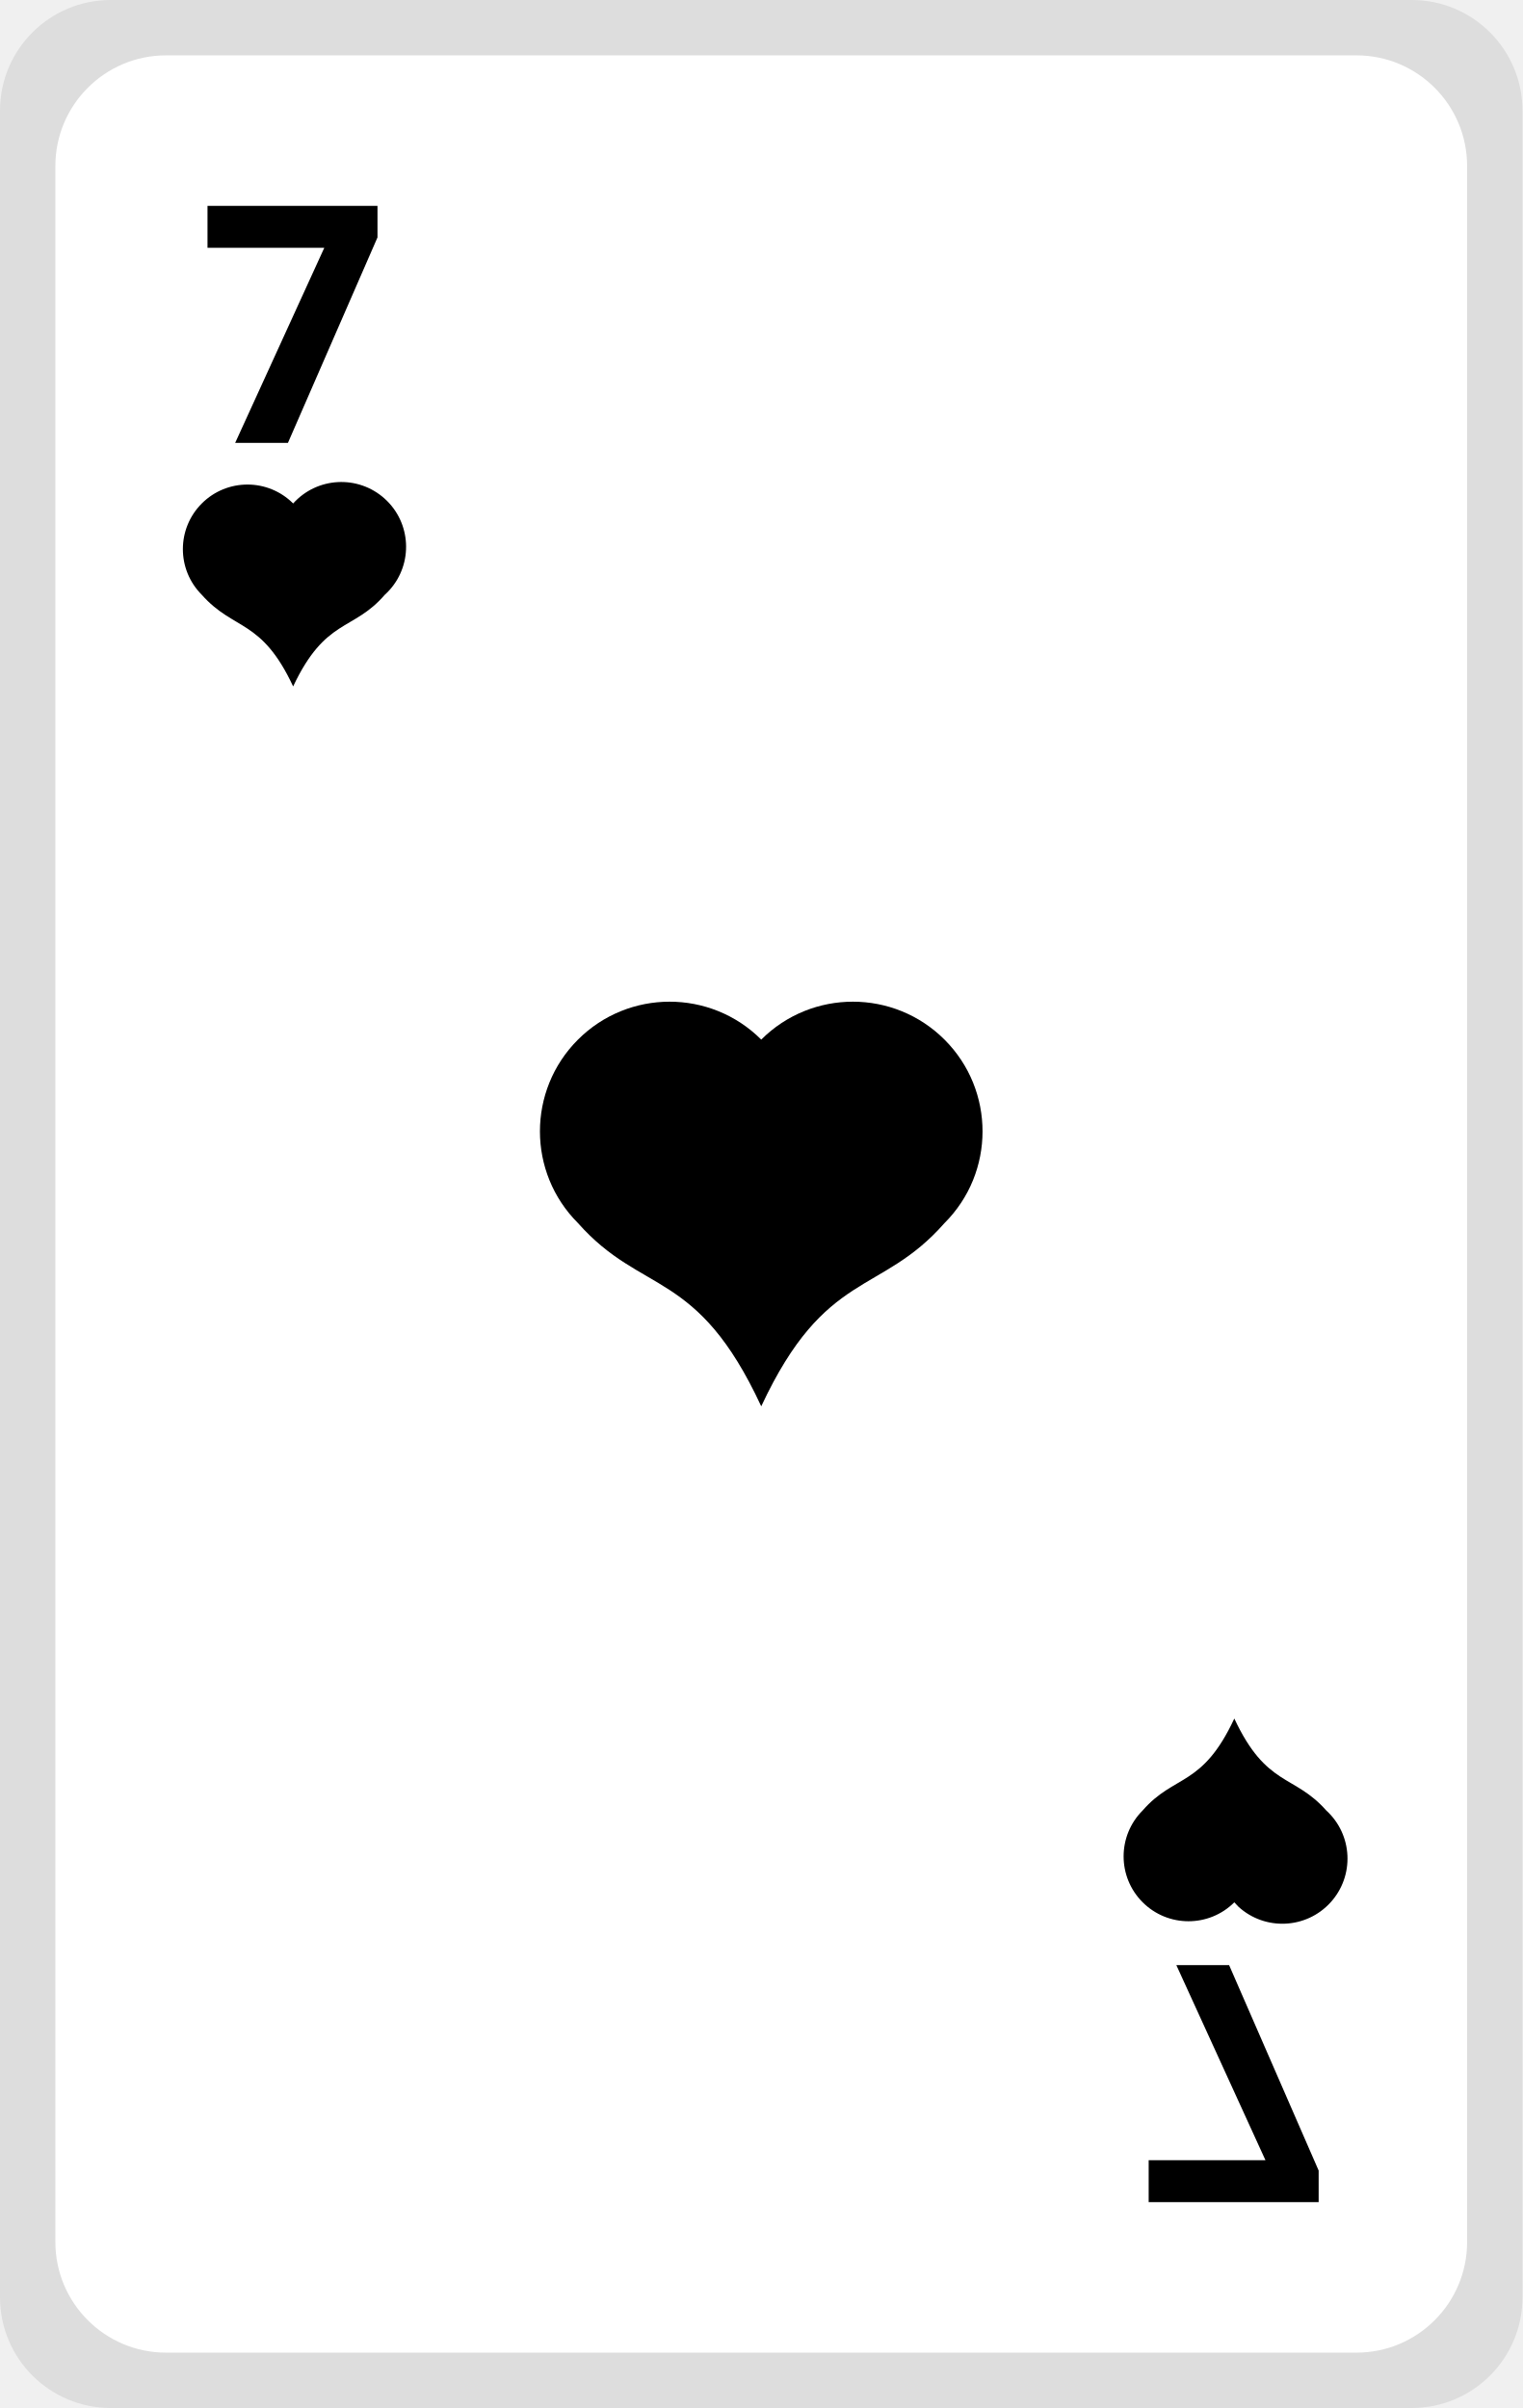
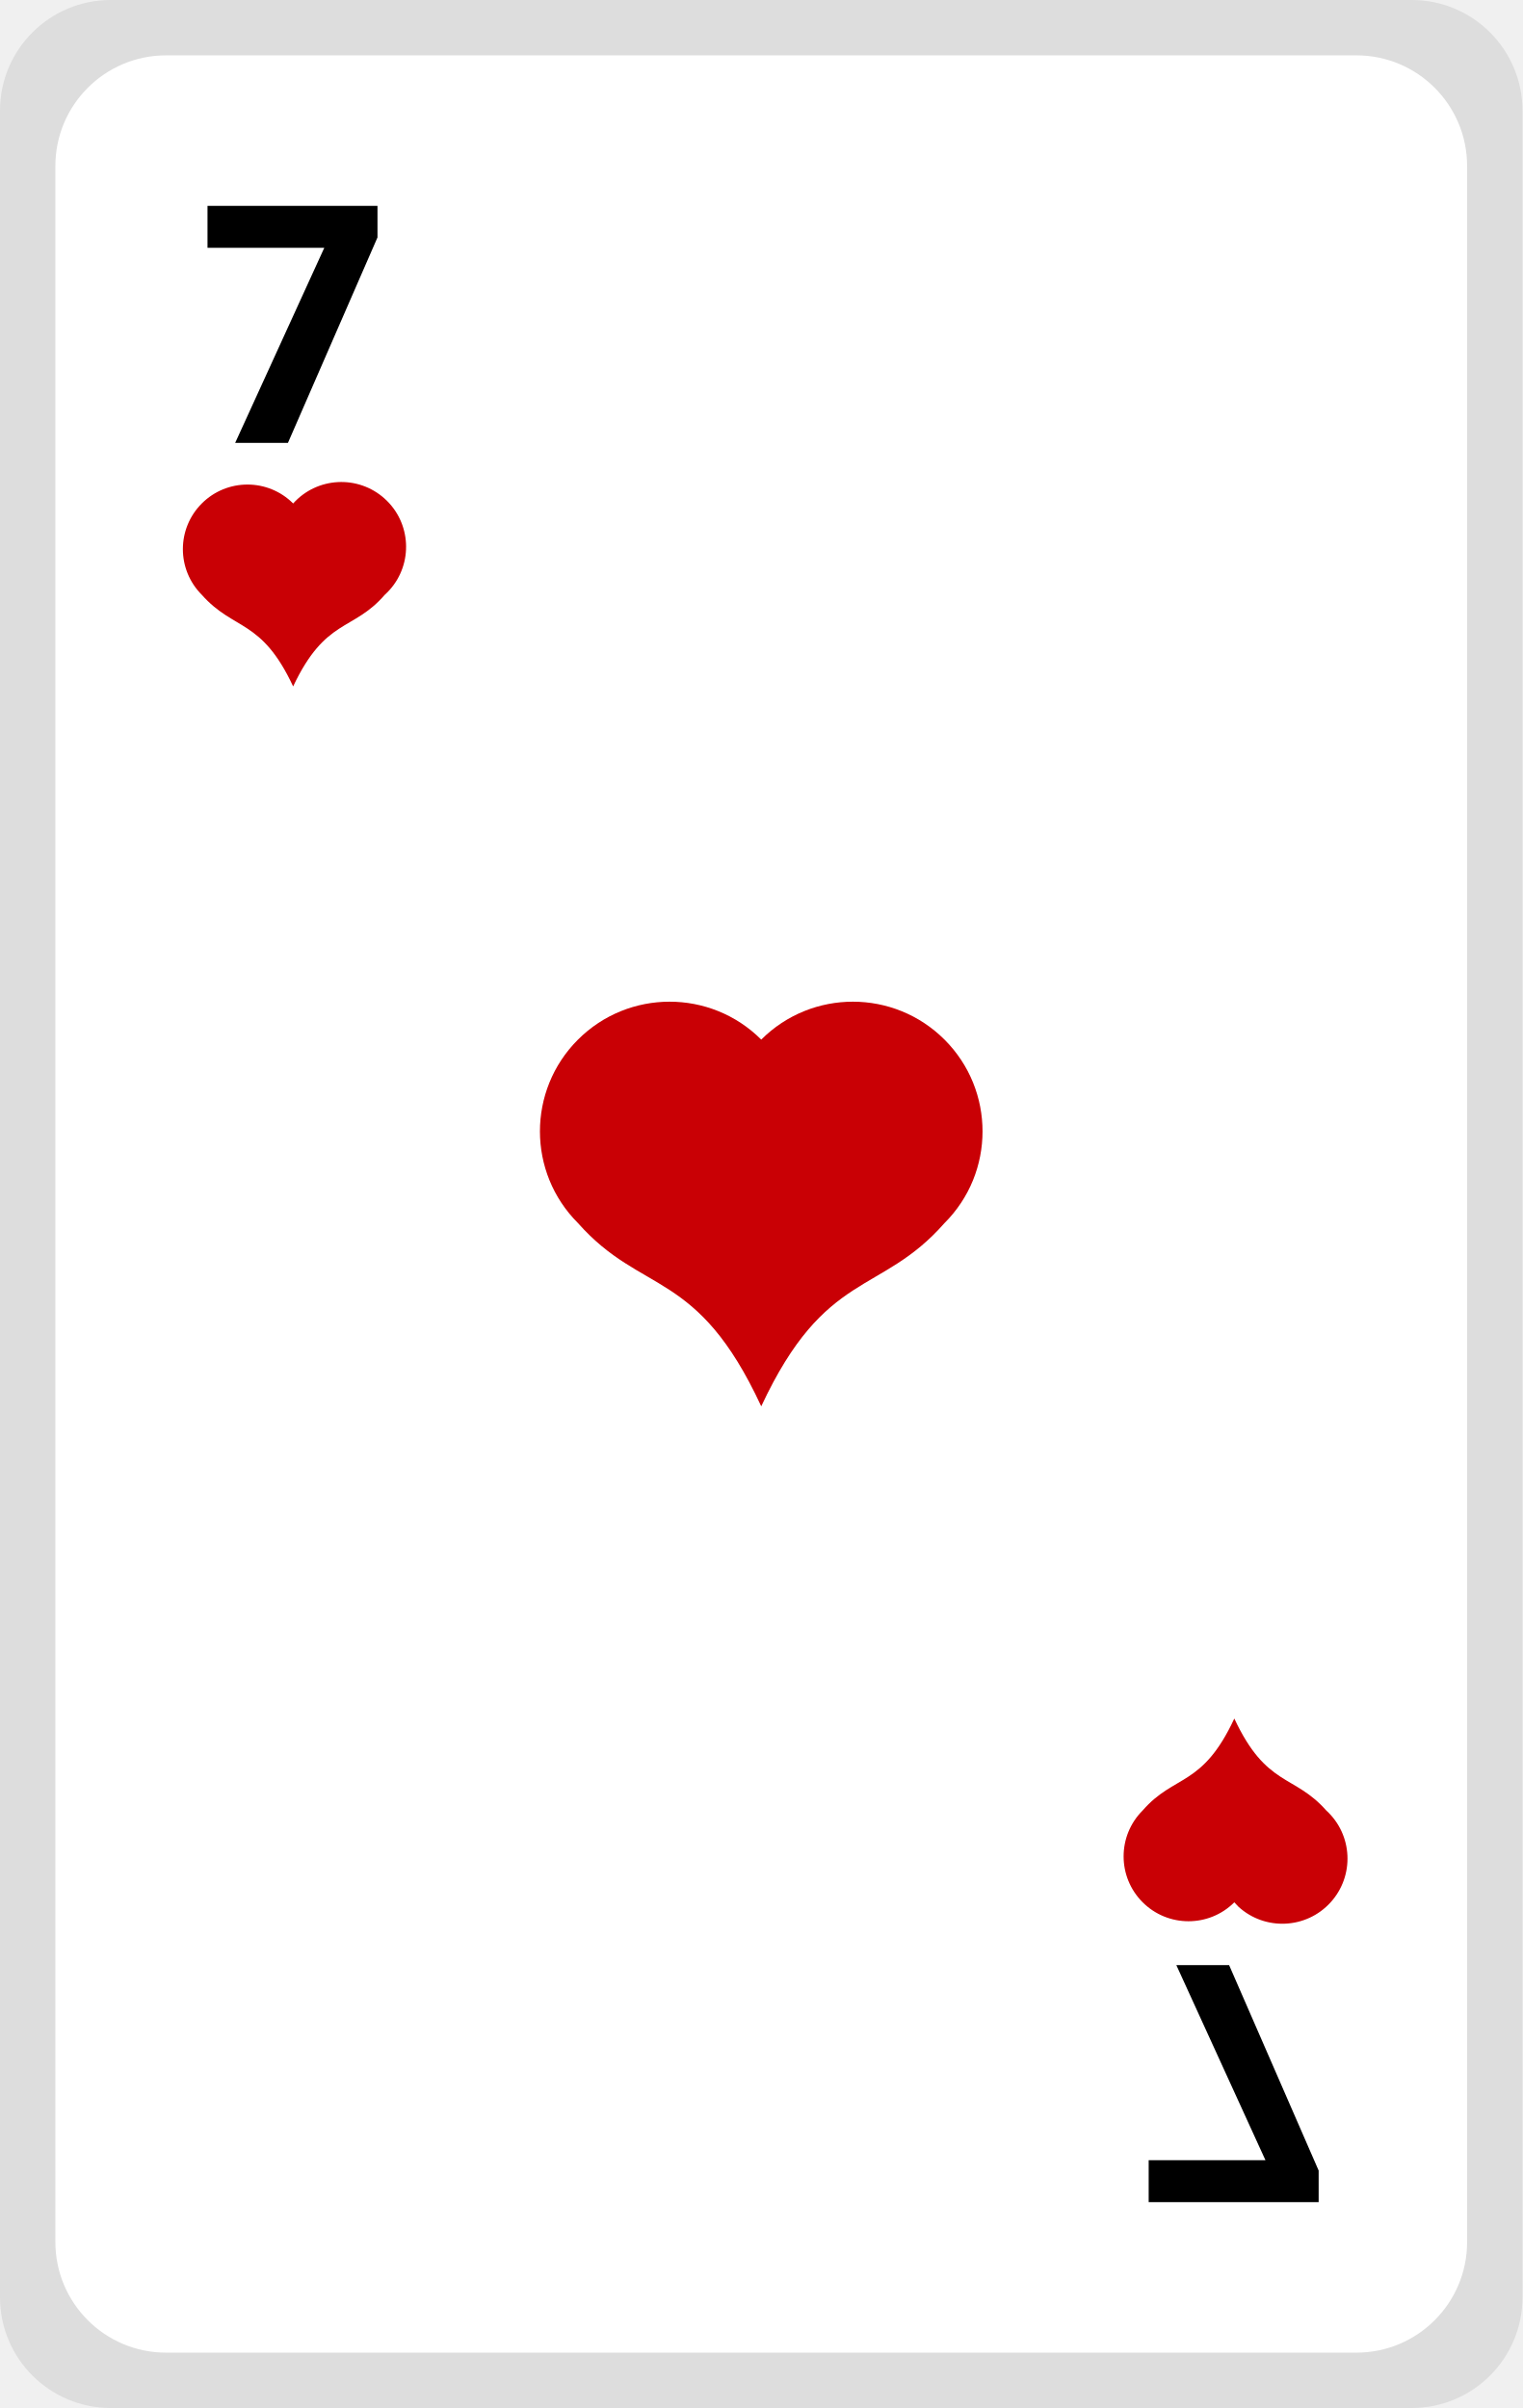
<svg xmlns="http://www.w3.org/2000/svg" id="Ebene_1" data-name="Ebene 1" viewBox="0 0 55 87">
  <defs>
    <style>.cls-1{fill:#ddd;}.cls-2{fill:#fff;}.cls-3{isolation:isolate;font-size:12px;font-family:RobotoSlab-Black,
-             Roboto Slab;font-weight:800;}.cls-4{fill:#c90005;}
+             Roboto Slab;font-weight:800;}.red{fill:#c90005;}
        </style>
  </defs>
  <rect class="cls-1" width="55" height="87" rx="4" />
  <rect class="cls-2" x="2" y="2" width="51" height="83" rx="4" />
  <g id="text">
    <text class="cls-3" x="10.6" y="16" text-anchor="middle">7</text>
    <text class="cls-3" x="44.6" y="-71" text-anchor="middle" transform="scale(1,-1)">7</text>
  </g>
  <path class="red" d="M27.5,50.81c-2.32-5-4.3-4-6.62-6.62a4.68,4.68,0,0,1,6.62-6.63h0a4.68,4.68,0,1,1,6.62,6.63h0c-2.32,2.64-4.3,1.65-6.62,6.62" transform="translate(0 0)" />
  <path class="red" d="M10.59,24.8c-1.15-2.46-2.14-2-3.3-3.31a2.33,2.33,0,1,1,3.3-3.3h0a2.34,2.34,0,0,1,3.48,3.13c-.06.06-.11.12-.17.17h0c-1.15,1.33-2.14.83-3.31,3.31" transform="translate(0 0)" />
  <path class="red" d="M44.59,62.09c1.16,2.48,2.15,2,3.32,3.32a2.35,2.35,0,0,1-3.17,3.48l-.15-.16h0a2.34,2.34,0,1,1-3.31-3.32h0c1.15-1.32,2.15-.83,3.31-3.32" transform="translate(0 0)" />
</svg>
